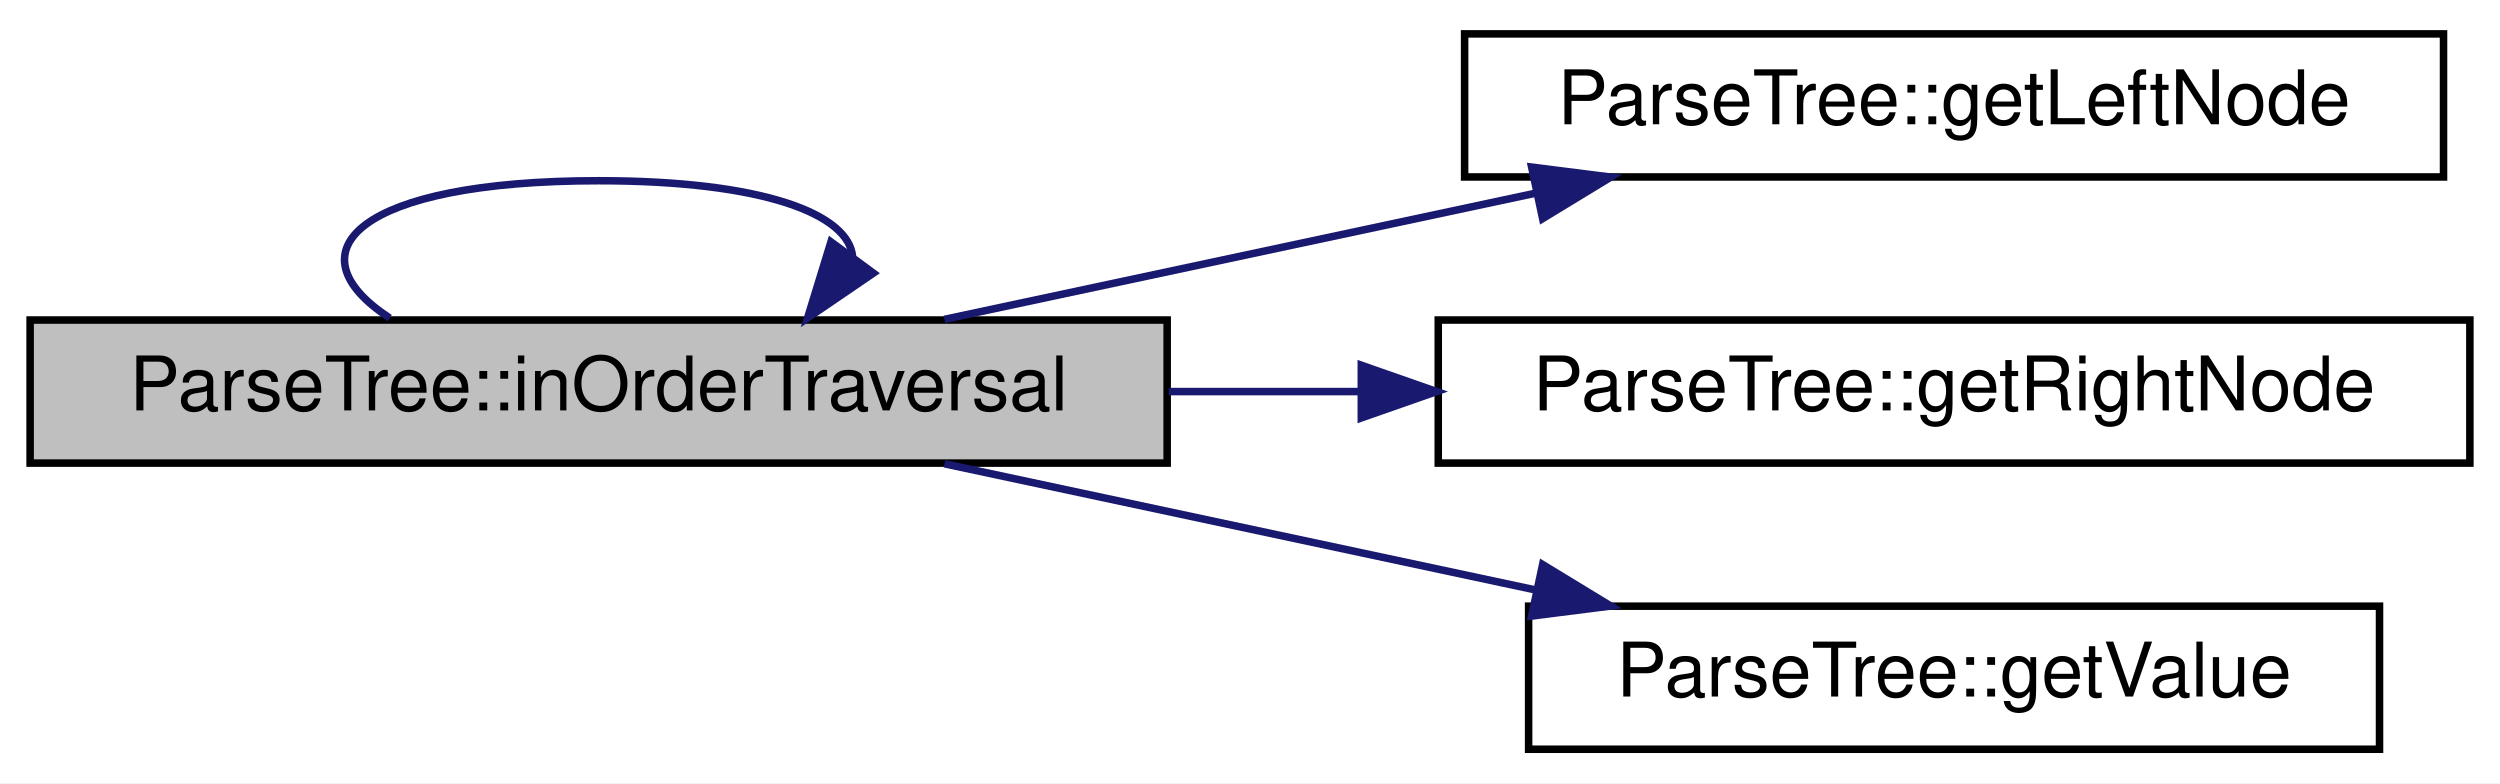
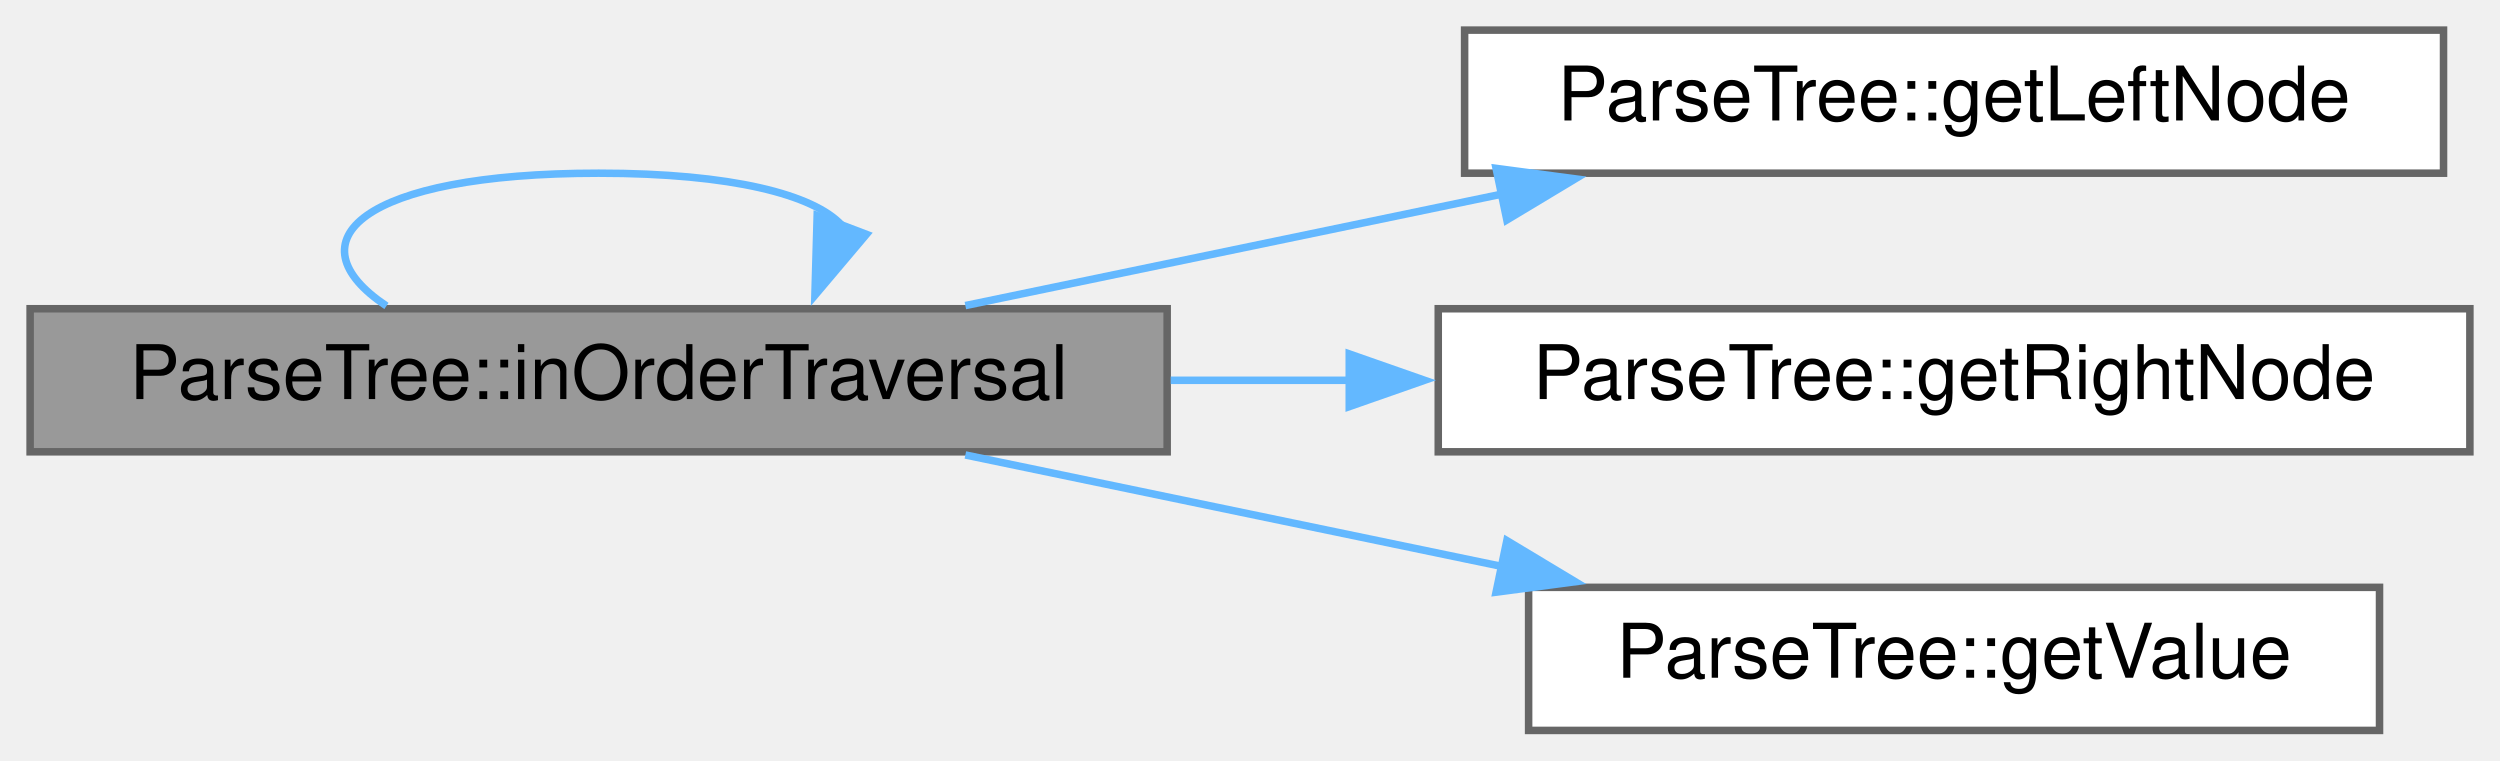
- <svg xmlns="http://www.w3.org/2000/svg" xmlns:xlink="http://www.w3.org/1999/xlink" width="332pt" height="104pt" viewBox="0.00 0.00 332.00 104.00">
-   <g id="graph0" class="graph" transform="scale(1 1) rotate(0) translate(4 100)">
-     <polygon fill="white" stroke="none" points="-4,4 -4,-100 328,-100 328,4 -4,4" />
+ <svg xmlns="http://www.w3.org/2000/svg" xmlns:xlink="http://www.w3.org/1999/xlink" width="332pt" height="101pt" viewBox="0.00 0.00 332.00 101.00">
+   <g id="graph0" class="graph" transform="scale(1 1) rotate(0) translate(4 97)">
    <g id="node1" class="node">
      <g id="a_node1">
        <a xlink:title="Utility method which traverses the tree in in-order manner.">
-           <polygon fill="#bfbfbf" stroke="black" points="0,-38.5 0,-57.5 151,-57.5 151,-38.5 0,-38.5" />
-           <text text-anchor="middle" x="75.5" y="-45.5" font-family="Helvetica,sans-Serif" font-size="10.00">ParseTree::inOrderTraversal</text>
+           <polygon fill="#999999" stroke="#666666" points="151,-56 0,-56 0,-37 151,-37 151,-56" />
+           <text text-anchor="middle" x="75.5" y="-44" font-family="Helvetica,sans-Serif" font-size="10.00">ParseTree::inOrderTraversal</text>
        </a>
      </g>
    </g>
    <g id="edge4" class="edge">
-       <path fill="none" stroke="midnightblue" d="M47.76,-57.76C34.26,-66.57 43.51,-76 75.5,-76 97.49,-76 108.74,-71.54 109.23,-65.89" />
-       <polygon fill="midnightblue" stroke="midnightblue" points="111.99,-63.73 103.24,-57.76 106.35,-67.88 111.99,-63.73" />
+       <path fill="none" stroke="#63b8ff" d="M47.32,-56.37C34.47,-64.94 43.86,-74 75.5,-74 93.3,-74 104.06,-71.13 107.78,-67.1" />
+       <polygon fill="#63b8ff" stroke="#63b8ff" points="111.06,-65.88 104.22,-57.78 104.52,-68.37 111.06,-65.88" />
    </g>
    <g id="node2" class="node">
      <g id="a_node2">
        <a xlink:href="classParseTree.html#ae1cb6829644917b9437f28a08b1e60a1" target="_top" xlink:title="Get the left node when a node is given.">
-           <polygon fill="white" stroke="black" points="190.5,-76.5 190.5,-95.5 320.5,-95.5 320.5,-76.5 190.5,-76.5" />
-           <text text-anchor="middle" x="255.5" y="-83.5" font-family="Helvetica,sans-Serif" font-size="10.00">ParseTree::getLeftNode</text>
+           <polygon fill="white" stroke="#666666" points="320.5,-93 190.5,-93 190.5,-74 320.5,-74 320.5,-93" />
+           <text text-anchor="middle" x="255.5" y="-81" font-family="Helvetica,sans-Serif" font-size="10.00">ParseTree::getLeftNode</text>
        </a>
      </g>
    </g>
    <g id="edge1" class="edge">
-       <path fill="none" stroke="midnightblue" d="M121.42,-57.59C145.33,-62.69 174.92,-69.01 200.12,-74.39" />
-       <polygon fill="midnightblue" stroke="midnightblue" points="199.4,-77.81 209.91,-76.48 200.86,-70.97 199.4,-77.81" />
+       <path fill="none" stroke="#63b8ff" d="M124.2,-56.42C146.15,-60.98 172.4,-66.43 195.57,-71.25" />
+       <polygon fill="#63b8ff" stroke="#63b8ff" points="194.68,-74.64 205.19,-73.25 196.11,-67.79 194.68,-74.64" />
    </g>
    <g id="node3" class="node">
      <g id="a_node3">
        <a xlink:href="classParseTree.html#a101193b71bc7e02d051dd73e6f079aa1" target="_top" xlink:title="Get the right node when a node is given.">
-           <polygon fill="white" stroke="black" points="187,-38.5 187,-57.5 324,-57.5 324,-38.5 187,-38.5" />
-           <text text-anchor="middle" x="255.5" y="-45.5" font-family="Helvetica,sans-Serif" font-size="10.00">ParseTree::getRightNode</text>
+           <polygon fill="white" stroke="#666666" points="324,-56 187,-56 187,-37 324,-37 324,-56" />
+           <text text-anchor="middle" x="255.5" y="-44" font-family="Helvetica,sans-Serif" font-size="10.00">ParseTree::getRightNode</text>
        </a>
      </g>
    </g>
    <g id="edge2" class="edge">
-       <path fill="none" stroke="midnightblue" d="M151.21,-48C159.6,-48 168.16,-48 176.59,-48" />
-       <polygon fill="midnightblue" stroke="midnightblue" points="176.78,-51.5 186.78,-48 176.78,-44.5 176.78,-51.5" />
+       <path fill="none" stroke="#63b8ff" d="M151.47,-46.5C159.32,-46.5 167.33,-46.5 175.22,-46.5" />
+       <polygon fill="#63b8ff" stroke="#63b8ff" points="175.18,-50 185.18,-46.5 175.18,-43 175.18,-50" />
    </g>
    <g id="node4" class="node">
      <g id="a_node4">
        <a xlink:href="classParseTree.html#a816af779bb7d32b6ab6e513cf69648a4" target="_top" xlink:title="Get the value of the node.">
-           <polygon fill="white" stroke="black" points="199,-0.5 199,-19.5 312,-19.5 312,-0.5 199,-0.5" />
-           <text text-anchor="middle" x="255.5" y="-7.5" font-family="Helvetica,sans-Serif" font-size="10.00">ParseTree::getValue</text>
+           <polygon fill="white" stroke="#666666" points="312,-19 199,-19 199,0 312,0 312,-19" />
+           <text text-anchor="middle" x="255.5" y="-7" font-family="Helvetica,sans-Serif" font-size="10.00">ParseTree::getValue</text>
        </a>
      </g>
    </g>
    <g id="edge3" class="edge">
-       <path fill="none" stroke="midnightblue" d="M121.42,-38.41C145.33,-33.31 174.92,-26.99 200.12,-21.61" />
-       <polygon fill="midnightblue" stroke="midnightblue" points="200.86,-25.03 209.91,-19.52 199.4,-18.19 200.86,-25.03" />
+       <path fill="none" stroke="#63b8ff" d="M124.2,-36.58C146.15,-32.02 172.4,-26.57 195.57,-21.75" />
+       <polygon fill="#63b8ff" stroke="#63b8ff" points="196.11,-25.21 205.19,-19.75 194.68,-18.36 196.11,-25.21" />
    </g>
  </g>
</svg>
